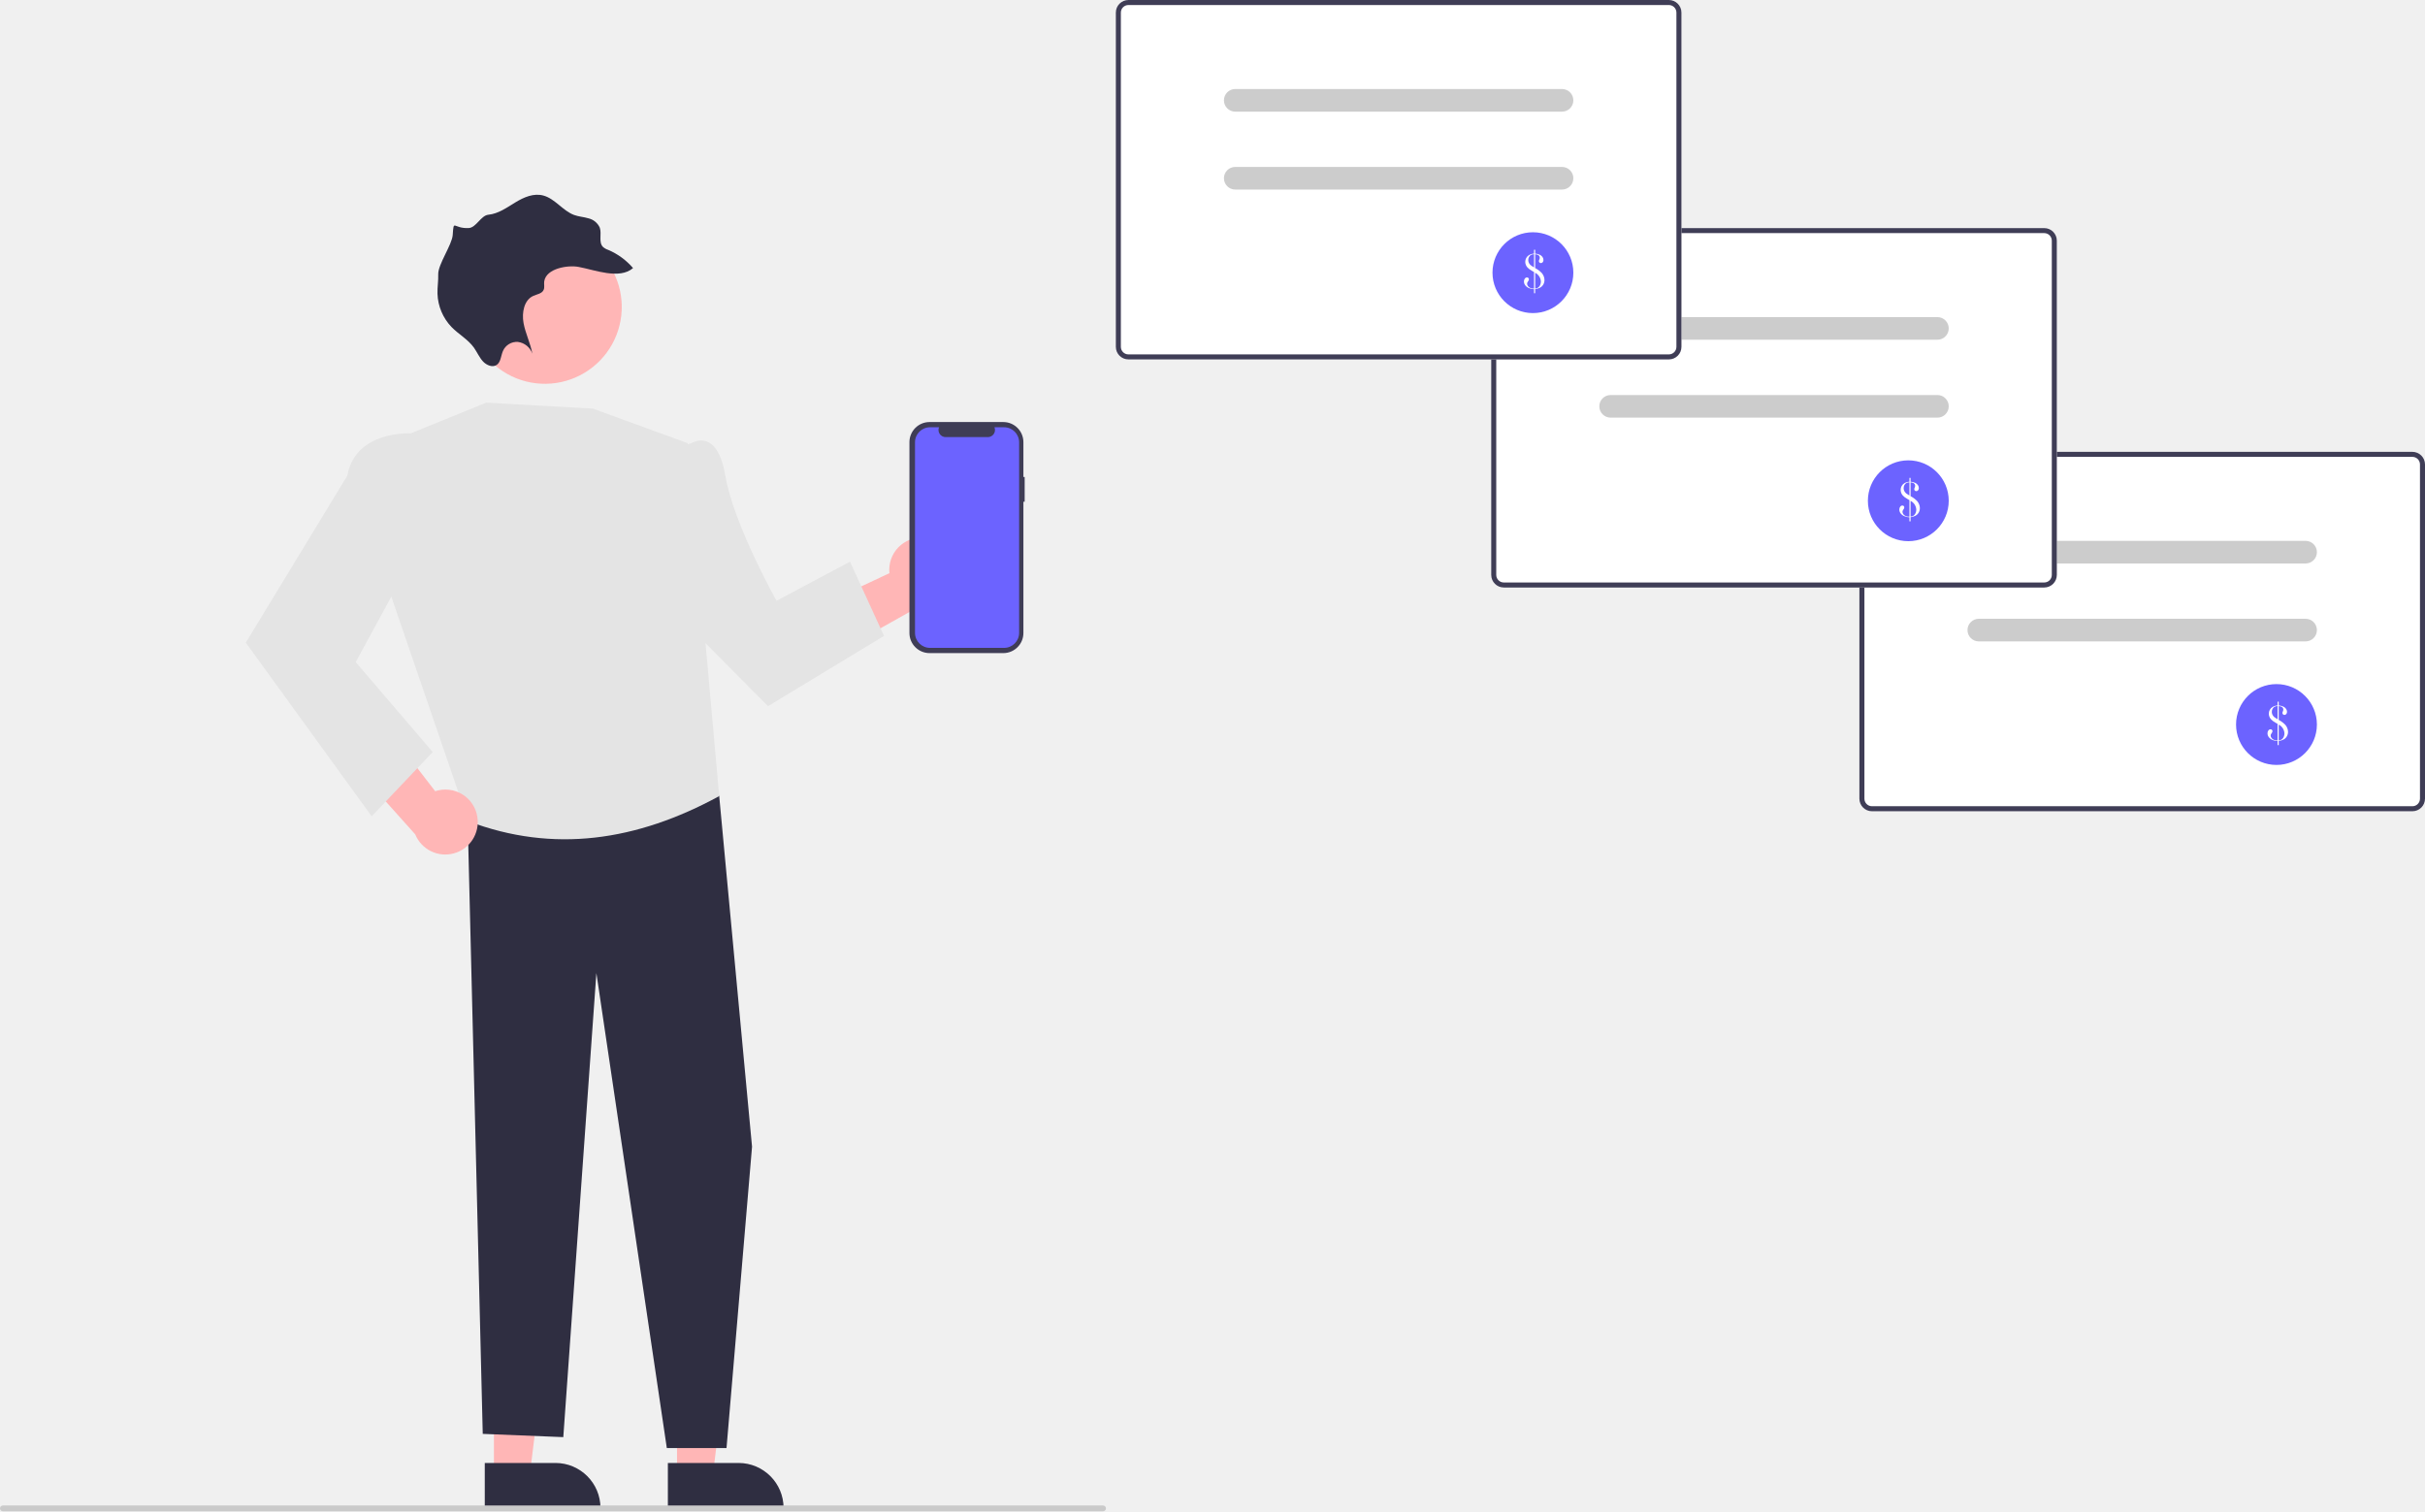
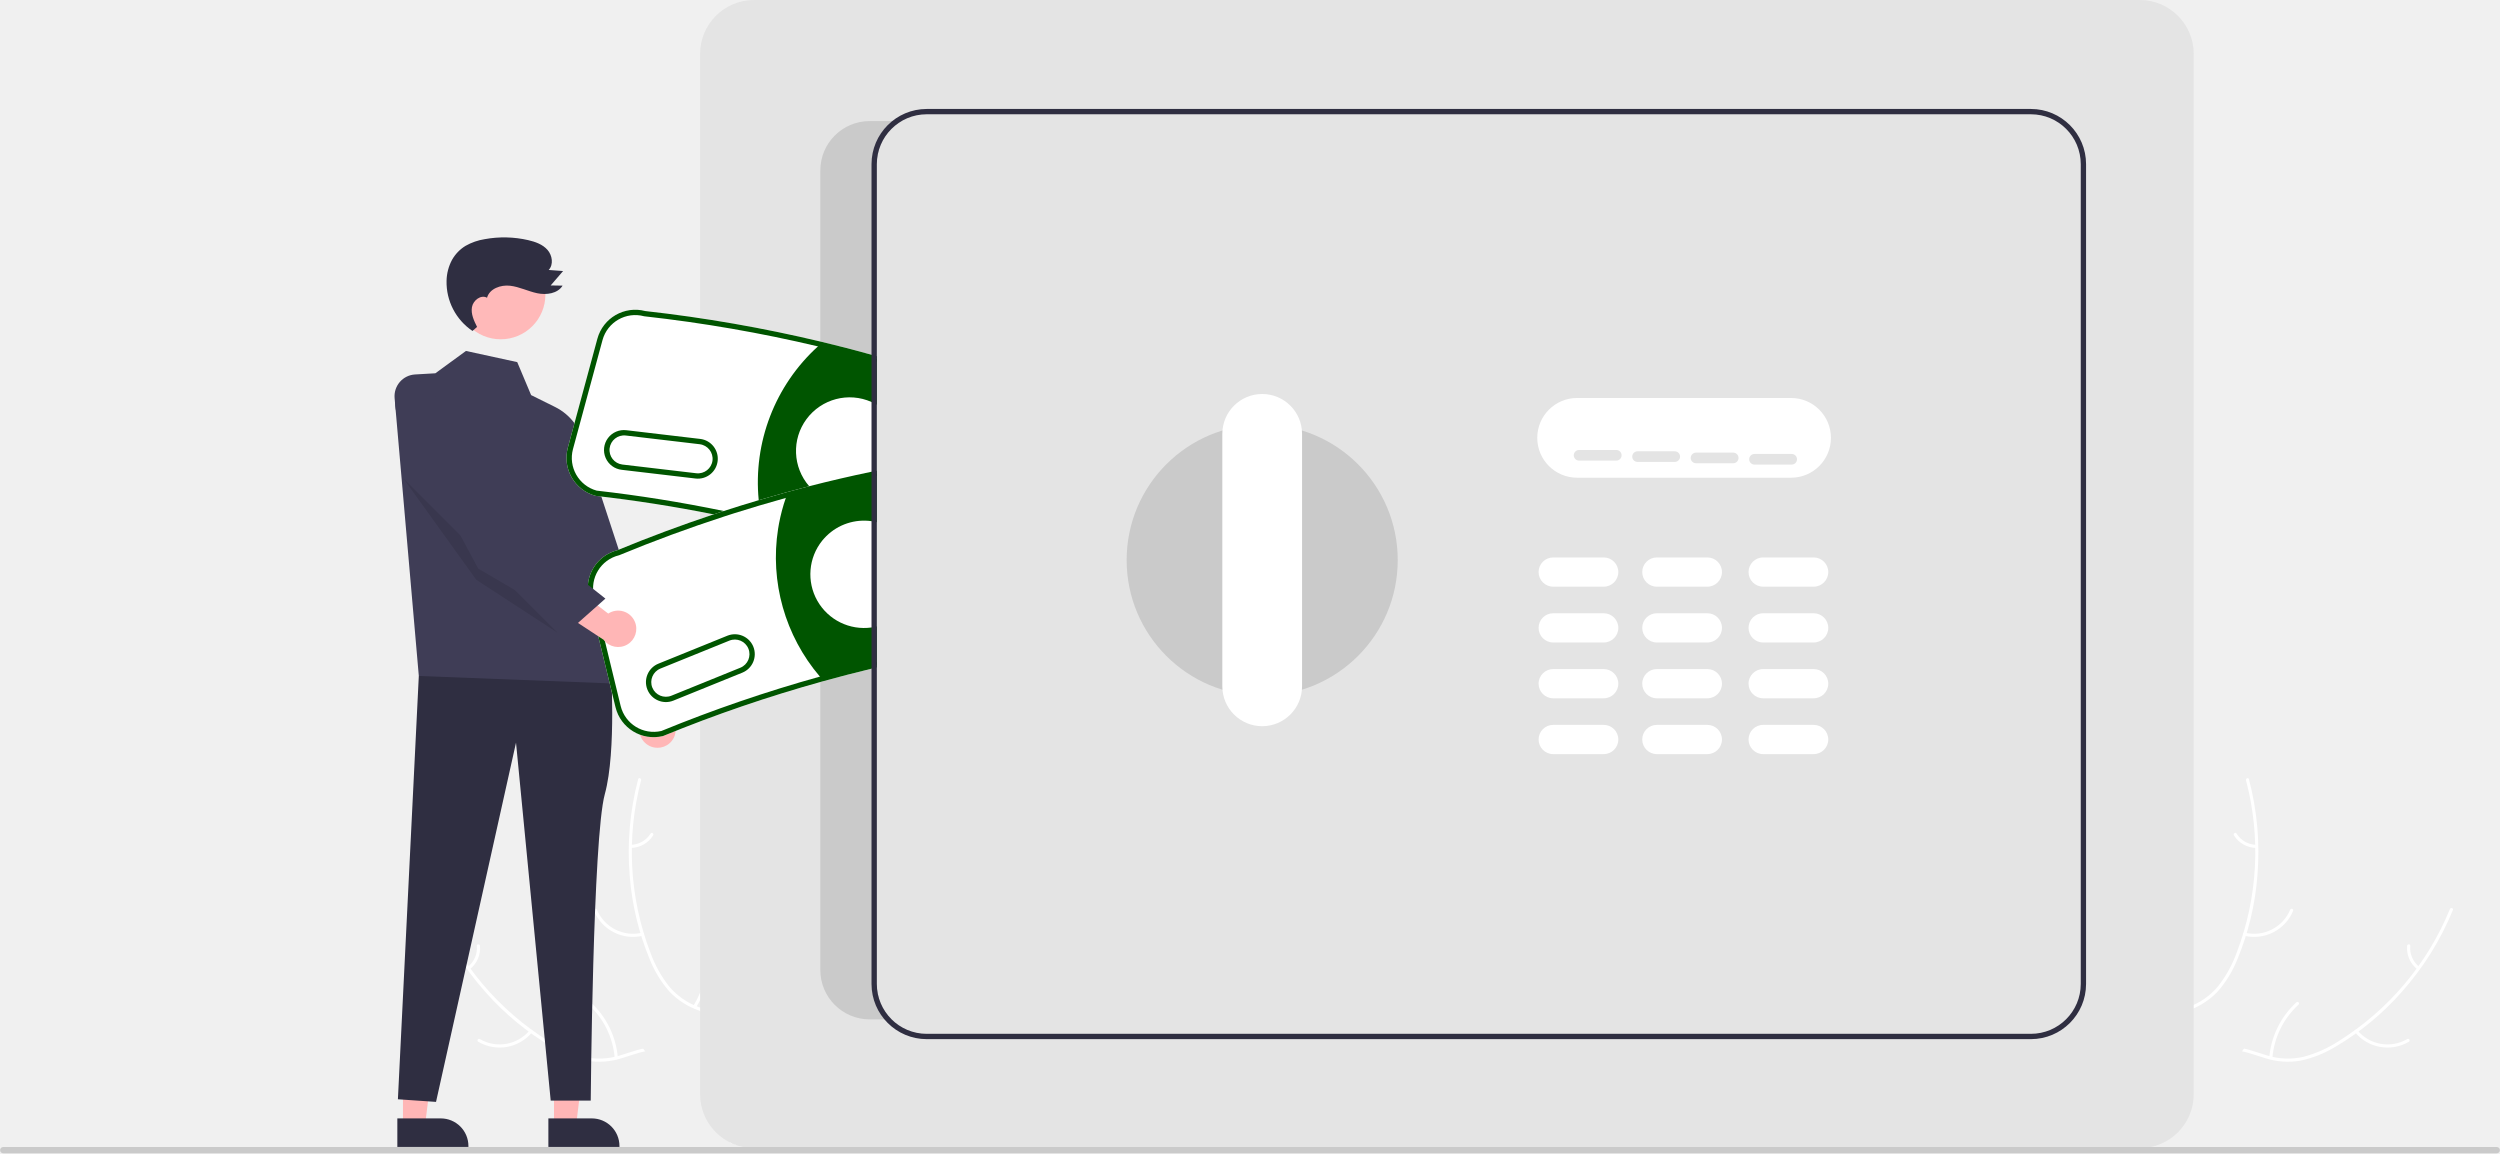
- <svg xmlns="http://www.w3.org/2000/svg" data-name="Layer 1" width="839.797" height="523.444" viewBox="0 0 839.797 523.444">
-   <path d="M259.302,695.092a50.794,50.794,0,0,0,13.59,12.63c1.12.71,2.27,1.38,3.44,2h27.53c-.33-.66-.65-1.33-.96-2a95.354,95.354,0,0,1,19.84-109.34c-16.64,5.14-32.02,15.16-42.08,29.37a64.47,64.47,0,0,0-10.23,23,96.276,96.276,0,0,1,7.67-48.41c-13.51,10.99-24.03,26.04-28.04,42.98C246.052,662.272,248.961,681.082,259.302,695.092Z" transform="translate(-180.1015 -188.278)" fill="#f0f0f0" />
-   <path d="M1015.546,469.267H828.377a4.358,4.358,0,0,1-4.353-4.353V349.131a4.358,4.358,0,0,1,4.353-4.353h187.169a4.358,4.358,0,0,1,4.353,4.353V464.914A4.358,4.358,0,0,1,1015.546,469.267Z" transform="translate(-180.1015 -188.278)" fill="#fff" />
-   <path d="M1015.546,469.267H828.377a4.358,4.358,0,0,1-4.353-4.353V349.131a4.358,4.358,0,0,1,4.353-4.353h187.169a4.358,4.358,0,0,1,4.353,4.353V464.914A4.358,4.358,0,0,1,1015.546,469.267ZM828.377,346.519a2.615,2.615,0,0,0-2.612,2.612V464.914a2.615,2.615,0,0,0,2.612,2.612h187.169a2.615,2.615,0,0,0,2.612-2.612V349.131a2.615,2.615,0,0,0-2.612-2.612Z" transform="translate(-180.1015 -188.278)" fill="#3f3d56" />
-   <path d="M978.547,383.446H865.376a3.917,3.917,0,1,1,0-7.835H978.547a3.917,3.917,0,0,1,0,7.835Z" transform="translate(-180.1015 -188.278)" fill="#ccc" />
-   <path d="M978.547,410.433H865.376a3.917,3.917,0,1,1,0-7.835H978.547a3.917,3.917,0,0,1,0,7.835Z" transform="translate(-180.1015 -188.278)" fill="#ccc" />
-   <circle cx="788.363" cy="250.944" r="14" fill="#6c63ff" />
-   <path d="M968.849,432.627V431.293h.395v1.334a4.258,4.258,0,0,1,1.615.395,2.372,2.372,0,0,1,.921.768,1.795,1.795,0,0,1,.333,1.048,1.131,1.131,0,0,1-.259.755.801.801,0,0,1-.636.307.668.668,0,0,1-.491-.202.679.679,0,0,1-.202-.5.95.95,0,0,1,.079-.377l.158-.333a1.109,1.109,0,0,0,.079-.439,1.033,1.033,0,0,0-.211-.645,1.273,1.273,0,0,0-.597-.417,3.379,3.379,0,0,0-.79-.158v4.8l.088.053a8.741,8.741,0,0,1,2.22,1.676,3.942,3.942,0,0,1,.671,1.137,3.485,3.485,0,0,1,.241,1.259,3.056,3.056,0,0,1-.421,1.588,2.852,2.852,0,0,1-1.167,1.097,4.928,4.928,0,0,1-1.632.474v1.43h-.395v-1.404a4.405,4.405,0,0,1-1.667-.342,3.155,3.155,0,0,1-1.347-.965,2.186,2.186,0,0,1-.478-1.378,1.557,1.557,0,0,1,.307-.979.914.914,0,0,1,.746-.399.645.645,0,0,1,.667.665,1.304,1.304,0,0,1-.325.727,2.203,2.203,0,0,0-.241.403.9.9,0,0,0-.066.35,1.418,1.418,0,0,0,.312.88,1.989,1.989,0,0,0,.838.626,3.087,3.087,0,0,0,1.185.21h.07v-5.73l-.5-.29q-.711-.412-1.084-.684a4.526,4.526,0,0,1-.671-.597,2.883,2.883,0,0,1-.781-1.983,2.691,2.691,0,0,1,.333-1.312,2.617,2.617,0,0,1,.921-.979A3.75,3.75,0,0,1,968.849,432.627Zm0,.193a2.716,2.716,0,0,0-.987.219,1.682,1.682,0,0,0-.734.709,2.171,2.171,0,0,0-.28,1.095,2.224,2.224,0,0,0,.411,1.305,2.648,2.648,0,0,0,.511.552,9.521,9.521,0,0,0,.992.648l.087.053Zm.395,11.899a2.721,2.721,0,0,0,.664-.14,1.75,1.75,0,0,0,.481-.281,2.173,2.173,0,0,0,.612-.855,2.948,2.948,0,0,0,.227-1.154,3.625,3.625,0,0,0-1.983-3.036Z" transform="translate(-180.1015 -188.278)" fill="#fff" />
-   <path d="M888.046,391.767H700.877a4.358,4.358,0,0,1-4.353-4.353V271.631a4.358,4.358,0,0,1,4.353-4.353H888.046a4.358,4.358,0,0,1,4.353,4.353V387.414A4.358,4.358,0,0,1,888.046,391.767Z" transform="translate(-180.1015 -188.278)" fill="#fff" />
-   <path d="M888.046,391.767H700.877a4.358,4.358,0,0,1-4.353-4.353V271.631a4.358,4.358,0,0,1,4.353-4.353H888.046a4.358,4.358,0,0,1,4.353,4.353V387.414A4.358,4.358,0,0,1,888.046,391.767ZM700.877,269.019a2.615,2.615,0,0,0-2.612,2.612V387.414a2.615,2.615,0,0,0,2.612,2.612H888.046a2.615,2.615,0,0,0,2.612-2.612V271.631a2.615,2.615,0,0,0-2.612-2.612Z" transform="translate(-180.1015 -188.278)" fill="#3f3d56" />
-   <path d="M851.047,305.946H737.876a3.917,3.917,0,1,1,0-7.835H851.047a3.917,3.917,0,0,1,0,7.835Z" transform="translate(-180.1015 -188.278)" fill="#ccc" />
-   <path d="M851.047,332.933H737.876a3.917,3.917,0,1,1,0-7.835H851.047a3.917,3.917,0,0,1,0,7.835Z" transform="translate(-180.1015 -188.278)" fill="#ccc" />
-   <circle cx="660.863" cy="173.444" r="14" fill="#6c63ff" />
-   <path d="M841.349,355.127V353.793h.395v1.334a4.258,4.258,0,0,1,1.615.395,2.372,2.372,0,0,1,.921.768,1.795,1.795,0,0,1,.333,1.048,1.131,1.131,0,0,1-.259.755.801.801,0,0,1-.636.307.668.668,0,0,1-.491-.202.679.679,0,0,1-.202-.5.95.95,0,0,1,.079-.377l.158-.333a1.109,1.109,0,0,0,.079-.439,1.033,1.033,0,0,0-.211-.645,1.273,1.273,0,0,0-.597-.417,3.379,3.379,0,0,0-.79-.158v4.8l.088.053a8.741,8.741,0,0,1,2.22,1.676,3.942,3.942,0,0,1,.671,1.137,3.485,3.485,0,0,1,.241,1.259,3.056,3.056,0,0,1-.421,1.588,2.852,2.852,0,0,1-1.167,1.097,4.928,4.928,0,0,1-1.632.474v1.43h-.395v-1.404a4.405,4.405,0,0,1-1.667-.342,3.155,3.155,0,0,1-1.347-.965,2.186,2.186,0,0,1-.478-1.378,1.557,1.557,0,0,1,.307-.979.914.914,0,0,1,.746-.399.645.645,0,0,1,.667.665,1.304,1.304,0,0,1-.325.727,2.203,2.203,0,0,0-.241.403.9.9,0,0,0-.066.35,1.418,1.418,0,0,0,.312.88,1.989,1.989,0,0,0,.838.626,3.087,3.087,0,0,0,1.185.21h.07v-5.73l-.5-.29q-.711-.412-1.084-.684a4.526,4.526,0,0,1-.671-.597,2.883,2.883,0,0,1-.781-1.983,2.691,2.691,0,0,1,.333-1.312,2.617,2.617,0,0,1,.921-.979A3.75,3.75,0,0,1,841.349,355.127Zm0,.193a2.716,2.716,0,0,0-.987.219,1.682,1.682,0,0,0-.734.709,2.171,2.171,0,0,0-.28,1.095,2.224,2.224,0,0,0,.411,1.305,2.648,2.648,0,0,0,.511.552,9.521,9.521,0,0,0,.992.648l.087.053Zm.395,11.899a2.721,2.721,0,0,0,.664-.14,1.75,1.75,0,0,0,.481-.281,2.173,2.173,0,0,0,.612-.855,2.948,2.948,0,0,0,.227-1.154,3.625,3.625,0,0,0-1.983-3.036Z" transform="translate(-180.1015 -188.278)" fill="#fff" />
-   <path d="M500.047,374.49a11.183,11.183,0,0,0-11.928,12.319l-35.982,16.869,17.612,10.784L501.218,396.79a11.244,11.244,0,0,0-1.171-22.3Z" transform="translate(-180.1015 -188.278)" fill="#ffb6b6" />
-   <polygon points="171.049 510.77 183.476 510.769 189.388 462.837 171.047 462.838 171.049 510.77" fill="#ffb6b6" />
-   <path d="M347.981,694.991l24.473-.001h.001a15.597,15.597,0,0,1,15.596,15.596v.507l-40.069.001Z" transform="translate(-180.1015 -188.278)" fill="#2f2e41" />
-   <polygon points="234.459 510.77 246.886 510.769 252.798 462.837 234.457 462.838 234.459 510.77" fill="#ffb6b6" />
-   <path d="M411.391,694.991l24.473-.001h.001a15.597,15.597,0,0,1,15.596,15.596v.507l-40.069.001Z" transform="translate(-180.1015 -188.278)" fill="#2f2e41" />
-   <polygon points="242.76 262.159 249.067 275.738 260.438 397.176 251.599 501.554 230.926 501.554 206.532 337.03 195.074 497.764 167.18 496.638 161.825 278.718 242.76 262.159" fill="#2f2e41" />
-   <path d="M322.35,338.372l26.149-10.639,36.909,2.07,32.813,11.958L429.169,464.016c-28.546,15.588-57.463,19.843-86.882,8.697l-27.304-79.628Z" transform="translate(-180.1015 -188.278)" fill="#e4e4e4" />
-   <path d="M408.013,344.993l11.604-3.232s8.777-5.707,11.665,11.258,17.747,43.352,17.747,43.352l25.437-13.556,11.777,25.719-40.171,24.334-42.303-42.624Z" transform="translate(-180.1015 -188.278)" fill="#e4e4e4" />
-   <path id="a80a6b0c-a21b-4eb6-b764-70793a425e46-232" data-name="Path 40" d="M344.361,305.083h0a26.609,26.609,0,1,1,48.699-21.462l.152.352a26.614,26.614,0,1,1-48.861,21.114Z" transform="translate(-180.1015 -188.278)" fill="#ffb6b6" />
-   <path id="b51b91e7-03ed-46d5-9b2a-c48431fd2f0d-233" data-name="Path 72" d="M380.487,280.73c5.533,1.004,14.095,4.487,18.847.401a23.291,23.291,0,0,0-8.623-6.307,5.314,5.314,0,0,1-1.785-1.009c-1.62-1.637-.368-4.458-1.11-6.672a5.717,5.717,0,0,0-3.937-3.246c-1.649-.493-3.378-.574-4.998-1.172-3.834-1.441-6.56-5.565-10.49-6.685-3.424-.99-6.87.549-9.825,2.345s-5.879,3.928-9.336,4.269c-2.584.236-4.219,4.485-6.813,4.61-5.435.264-5.133-3.318-5.535,2.392-.232,3.407-5.101,10.186-5.021,13.623.08,2.252-.318,4.483-.254,6.742a17.515,17.515,0,0,0,4.848,11.511c2.474,2.545,5.693,4.261,7.776,7.161,1.083,1.54,1.835,3.337,3.096,4.73s3.397,2.232,4.804,1.237,1.434-3.147,2.132-4.786a5.233,5.233,0,0,1,5.201-3.166,6.129,6.129,0,0,1,5.001,4.083c-.659-3.62-2.396-7.012-3.057-10.635s.2-7.951,3.32-9.365c1.339-.623,3.149-.791,3.687-2.227.33-.865.028-1.887.155-2.823C369.255,281.156,376.879,280.022,380.487,280.73Z" transform="translate(-180.1015 -188.278)" fill="#2f2e41" />
-   <path d="M345.422,471.299a11.183,11.183,0,0,0-14.612-8.974l-24.269-31.47-6.709,19.531,24.074,26.89a11.244,11.244,0,0,0,21.516-5.977Z" transform="translate(-180.1015 -188.278)" fill="#ffb6b6" />
-   <path d="M330.733,344.308l-8.382-5.936s-19.177-1.099-21.967,14.646l-35.163,57.845,43.598,60.148,21.137-22.251-26.671-31.168L325.678,376.477Z" transform="translate(-180.1015 -188.278)" fill="#e4e4e4" />
-   <path d="M534.956,353.474h-.44V341.427a6.973,6.973,0,0,0-6.973-6.973H502.02a6.973,6.973,0,0,0-6.973,6.972v66.091a6.973,6.973,0,0,0,6.973,6.973h25.523a6.973,6.973,0,0,0,6.973-6.972V362.049h.44Z" transform="translate(-180.1015 -188.278)" fill="#3f3d56" />
-   <path d="M527.825,336.268h-3.332a2.474,2.474,0,0,1-2.29,3.408h-14.622a2.474,2.474,0,0,1-2.29-3.408h-3.112a5.207,5.207,0,0,0-5.207,5.207v65.994a5.207,5.207,0,0,0,5.207,5.207H527.825a5.207,5.207,0,0,0,5.207-5.207h0V341.475A5.207,5.207,0,0,0,527.825,336.268Z" transform="translate(-180.1015 -188.278)" fill="#6c63ff" />
-   <path d="M758.046,312.767H570.877a4.358,4.358,0,0,1-4.353-4.353V192.631a4.358,4.358,0,0,1,4.353-4.353H758.046a4.358,4.358,0,0,1,4.353,4.353V308.414A4.358,4.358,0,0,1,758.046,312.767Z" transform="translate(-180.1015 -188.278)" fill="#fff" />
-   <path d="M758.046,312.767H570.877a4.358,4.358,0,0,1-4.353-4.353V192.631a4.358,4.358,0,0,1,4.353-4.353H758.046a4.358,4.358,0,0,1,4.353,4.353V308.414A4.358,4.358,0,0,1,758.046,312.767ZM570.877,190.019a2.615,2.615,0,0,0-2.612,2.612V308.414a2.615,2.615,0,0,0,2.612,2.612H758.046a2.615,2.615,0,0,0,2.612-2.612V192.631a2.615,2.615,0,0,0-2.612-2.612Z" transform="translate(-180.1015 -188.278)" fill="#3f3d56" />
-   <path d="M721.047,226.946H607.876a3.917,3.917,0,1,1,0-7.835H721.047a3.917,3.917,0,0,1,0,7.835Z" transform="translate(-180.1015 -188.278)" fill="#ccc" />
-   <path d="M721.047,253.933H607.876a3.917,3.917,0,1,1,0-7.835H721.047a3.917,3.917,0,0,1,0,7.835Z" transform="translate(-180.1015 -188.278)" fill="#ccc" />
-   <circle cx="530.863" cy="94.444" r="14" fill="#6c63ff" />
-   <path d="M711.349,276.127V274.793h.395v1.334a4.258,4.258,0,0,1,1.615.395,2.372,2.372,0,0,1,.921.768,1.795,1.795,0,0,1,.333,1.048,1.131,1.131,0,0,1-.259.755.801.801,0,0,1-.636.307.668.668,0,0,1-.491-.202.679.679,0,0,1-.202-.5.95.95,0,0,1,.079-.377l.158-.333a1.109,1.109,0,0,0,.079-.439,1.033,1.033,0,0,0-.211-.645,1.273,1.273,0,0,0-.597-.417,3.379,3.379,0,0,0-.79-.158v4.8l.088.053a8.741,8.741,0,0,1,2.22,1.676,3.942,3.942,0,0,1,.671,1.137,3.485,3.485,0,0,1,.241,1.259,3.056,3.056,0,0,1-.421,1.588,2.852,2.852,0,0,1-1.167,1.097,4.928,4.928,0,0,1-1.632.474v1.43h-.395v-1.404a4.405,4.405,0,0,1-1.667-.342,3.155,3.155,0,0,1-1.347-.965,2.186,2.186,0,0,1-.478-1.378,1.557,1.557,0,0,1,.307-.979.914.914,0,0,1,.746-.399.645.645,0,0,1,.667.665,1.304,1.304,0,0,1-.325.727,2.203,2.203,0,0,0-.241.403.9.9,0,0,0-.066.35,1.418,1.418,0,0,0,.312.88,1.989,1.989,0,0,0,.838.626,3.087,3.087,0,0,0,1.185.21h.07v-5.73l-.5-.29q-.711-.412-1.084-.684a4.526,4.526,0,0,1-.671-.597,2.883,2.883,0,0,1-.781-1.983,2.691,2.691,0,0,1,.333-1.312,2.617,2.617,0,0,1,.921-.979A3.75,3.75,0,0,1,711.349,276.127Zm0,.193a2.716,2.716,0,0,0-.987.219,1.682,1.682,0,0,0-.734.709,2.171,2.171,0,0,0-.28,1.095,2.224,2.224,0,0,0,.411,1.305,2.648,2.648,0,0,0,.511.552,9.521,9.521,0,0,0,.992.648l.087.053Zm.395,11.899a2.721,2.721,0,0,0,.664-.14,1.75,1.75,0,0,0,.481-.281,2.173,2.173,0,0,0,.612-.855,2.948,2.948,0,0,0,.227-1.154,3.625,3.625,0,0,0-1.983-3.036Z" transform="translate(-180.1015 -188.278)" fill="#fff" />
-   <path d="M562.102,711.722h-381a1,1,0,0,1,0-2h381a1,1,0,0,1,0,2Z" transform="translate(-180.1015 -188.278)" fill="#cacaca" />
+ <svg xmlns="http://www.w3.org/2000/svg" data-name="Layer 1" width="940.675" height="433.962" viewBox="0 0 940.675 433.962">
+   <path d="M329.153,642.833c-22.523-14.678-38.899-41.062-35.548-67.736a123.863,123.863,0,0,0,76.435,37.278c11.219,1.123,23.814,1.203,31.781,9.181,4.957,4.964,7.064,12.219,7.172,19.234.108,7.015-1.577,13.919-3.252,20.732l.412,1.702C379.287,662.231,351.676,657.511,329.153,642.833Z" transform="translate(-129.6623 -233.0189)" fill="#f0f0f0" />
+   <path d="M294.169,575.092a105.87,105.87,0,0,0,42.013,49.777,45.591,45.591,0,0,0,13.057,5.792,26.149,26.149,0,0,0,13.752-.528c4.18-1.223,8.313-2.957,12.718-3.142a16.011,16.011,0,0,1,12.09,5.027c3.962,3.993,6.252,9.171,8.316,14.312,2.292,5.709,4.582,11.675,9.25,15.903.566.512-.262,1.36-.827.848-8.121-7.357-9.015-19.159-15.398-27.694-2.979-3.982-7.175-7.091-12.306-7.223-4.487-.115-8.751,1.67-12.972,2.945a27.903,27.903,0,0,1-13.427,1.017,42.148,42.148,0,0,1-13.232-5.269,102.713,102.713,0,0,1-24.765-20.427A107.747,107.747,0,0,1,293.027,575.407c-.288-.704.857-1.014,1.142-.315Z" transform="translate(-129.6623 -233.0189)" fill="#fff" />
+   <path d="M329.878,621.438a15.884,15.884,0,0,1-20.255,3.572c-.657-.387-.085-1.426.572-1.038a14.708,14.708,0,0,0,18.835-3.361c.484-.589,1.329.241.848.827Z" transform="translate(-129.6623 -233.0189)" fill="#fff" />
+   <path d="M360.954,631.032a30.615,30.615,0,0,0-9.853-20.018c-.564-.514.264-1.362.827-.848a31.844,31.844,0,0,1,10.211,20.851c.062.761-1.123.772-1.185.015Z" transform="translate(-129.6623 -233.0189)" fill="#fff" />
+   <path d="M305.737,596.777a8.991,8.991,0,0,0,3.347-7.848c-.072-.76,1.113-.77,1.185-.015a10.075,10.075,0,0,1-3.683,8.69.612.612,0,0,1-.838.011.595.595,0,0,1-.011-.838Z" transform="translate(-129.6623 -233.0189)" fill="#fff" />
+   <path d="M370.433,526.285c.058.473.117.947.184,1.425a118.406,118.406,0,0,0,3.986,18.789c.134.477.278.959.425,1.432a124.827,124.827,0,0,0,21.468,40.635,121.223,121.223,0,0,0,12.53,13.5c6.233,5.766,13.45,11.523,17.3,18.798a20.798,20.798,0,0,1,1.087,2.333l-19.216,39.393c-.089.068-.168.14-.257.208l-.695,1.608c-.248-.199-.501-.411-.748-.61-.144-.115-.284-.239-.428-.353-.095-.079-.189-.159-.279-.225-.032-.026-.063-.053-.086-.075-.09-.066-.167-.137-.248-.199q-2.124-1.77-4.23-3.576c-.009-.004-.009-.004-.014-.018-10.676-9.203-20.678-19.377-28.817-30.746-.245-.342-.499-.688-.735-1.048a115.673,115.673,0,0,1-9.609-16.248,102.262,102.262,0,0,1-4.016-9.536,85.037,85.037,0,0,1-4.997-26.114c-.568-17.768,4.553-35.519,16.475-48.396C369.818,526.931,370.119,526.61,370.433,526.285Z" transform="translate(-129.6623 -233.0189)" fill="#f0f0f0" />
+   <path d="M370.89,526.618a105.87,105.87,0,0,0,3.576,65.039,45.591,45.591,0,0,0,6.938,12.486,26.149,26.149,0,0,0,11.298,7.858c4.073,1.54,8.418,2.644,12.046,5.148a16.011,16.011,0,0,1,6.627,11.293c.759,5.573-.529,11.087-1.977,16.435-1.607,5.938-3.371,12.08-2.189,18.267.143.75-1.028.928-1.171.179-2.055-10.763,4.337-20.725,4.379-31.383.019-4.973-1.46-9.982-5.477-13.176-3.513-2.793-7.993-3.935-12.13-5.459a27.903,27.903,0,0,1-11.333-7.272A42.148,42.148,0,0,1,374.083,593.86a102.712,102.712,0,0,1-7.475-31.22,107.747,107.747,0,0,1,3.18-36.459c.194-.735,1.295-.294,1.102.436Z" transform="translate(-129.6623 -233.0189)" fill="#fff" />
+   <path d="M371.497,585.122a15.884,15.884,0,0,1-18.323-9.343c-.291-.705.79-1.19,1.082-.484a14.708,14.708,0,0,0,17.062,8.656c.741-.179.916.993.179,1.171Z" transform="translate(-129.6623 -233.0189)" fill="#fff" />
+   <path d="M390.534,611.492a30.615,30.615,0,0,0,4.185-21.915c-.14-.75,1.031-.928,1.171-.179a31.844,31.844,0,0,1-4.401,22.796c-.409.645-1.361-.059-.955-.701Z" transform="translate(-129.6623 -233.0189)" fill="#fff" />
+   <path d="M367.07,550.896a8.991,8.991,0,0,0,7.397-4.251c.4-.65,1.353.055.955.701a10.075,10.075,0,0,1-8.173,4.721.612.612,0,0,1-.675-.496.595.595,0,0,1,.496-.675Z" transform="translate(-129.6623 -233.0189)" fill="#fff" />
+   <path d="M1016.501,642.833c22.523-14.678,38.899-41.062,35.548-67.736a123.863,123.863,0,0,1-76.435,37.278c-11.219,1.123-23.814,1.203-31.781,9.181-4.957,4.964-7.064,12.219-7.172,19.234-.108,7.015,1.577,13.919,3.252,20.732l-.412,1.702C966.366,662.231,993.978,657.511,1016.501,642.833Z" transform="translate(-129.6623 -233.0189)" fill="#f0f0f0" />
+   <path d="M1051.484,575.092a105.87,105.87,0,0,1-42.013,49.777,45.591,45.591,0,0,1-13.057,5.792,26.149,26.149,0,0,1-13.752-.528c-4.18-1.223-8.313-2.957-12.718-3.142a16.011,16.011,0,0,0-12.09,5.027c-3.962,3.993-6.252,9.171-8.316,14.312-2.292,5.709-4.582,11.675-9.25,15.903-.566.512.262,1.36.827.848,8.121-7.357,9.015-19.159,15.398-27.694,2.979-3.982,7.175-7.091,12.306-7.223,4.487-.115,8.751,1.67,12.972,2.945a27.902,27.902,0,0,0,13.427,1.017,42.148,42.148,0,0,0,13.232-5.269,102.713,102.713,0,0,0,24.765-20.427,107.747,107.747,0,0,0,19.411-31.025c.288-.704-.857-1.014-1.142-.315Z" transform="translate(-129.6623 -233.0189)" fill="#fff" />
+   <path d="M1015.776,621.438a15.884,15.884,0,0,0,20.255,3.572c.657-.387.085-1.426-.572-1.038a14.708,14.708,0,0,1-18.835-3.361c-.484-.589-1.329.241-.848.827Z" transform="translate(-129.6623 -233.0189)" fill="#fff" />
+   <path d="M984.699,631.032a30.615,30.615,0,0,1,9.853-20.018c.564-.514-.264-1.362-.827-.848a31.844,31.844,0,0,0-10.211,20.851c-.062.761,1.123.772,1.185.015Z" transform="translate(-129.6623 -233.0189)" fill="#fff" />
+   <path d="M1039.917,596.777a8.991,8.991,0,0,1-3.347-7.848c.072-.76-1.113-.77-1.185-.015a10.075,10.075,0,0,0,3.683,8.69.612.612,0,0,0,.838.011.595.595,0,0,0,.011-.838Z" transform="translate(-129.6623 -233.0189)" fill="#fff" />
+   <path d="M975.221,526.285c-.058.473-.117.947-.184,1.425a118.407,118.407,0,0,1-3.986,18.789c-.134.477-.278.959-.425,1.432a124.827,124.827,0,0,1-21.468,40.635,121.225,121.225,0,0,1-12.53,13.5c-6.233,5.766-13.45,11.523-17.3,18.798a20.796,20.796,0,0,0-1.087,2.333L937.456,662.59c.089.068.168.14.257.208l.695,1.608c.248-.199.501-.411.748-.61.144-.115.284-.239.428-.353.095-.079.189-.159.28-.225.032-.026.063-.053.086-.075.09-.066.167-.137.248-.199q2.124-1.77,4.23-3.576c.009-.004.009-.004.014-.018,10.676-9.203,20.678-19.377,28.817-30.746.245-.342.499-.688.735-1.048a115.673,115.673,0,0,0,9.609-16.248,102.26,102.26,0,0,0,4.016-9.536,85.036,85.036,0,0,0,4.997-26.114c.568-17.768-4.553-35.519-16.475-48.396C975.836,526.931,975.535,526.61,975.221,526.285Z" transform="translate(-129.6623 -233.0189)" fill="#f0f0f0" />
+   <path d="M974.764,526.618a105.87,105.87,0,0,1-3.576,65.039,45.591,45.591,0,0,1-6.938,12.486,26.149,26.149,0,0,1-11.298,7.858c-4.073,1.54-8.418,2.644-12.046,5.148a16.011,16.011,0,0,0-6.627,11.293c-.759,5.573.529,11.087,1.977,16.435,1.607,5.938,3.371,12.08,2.189,18.267-.143.75,1.028.928,1.171.179,2.055-10.763-4.337-20.725-4.379-31.383-.019-4.973,1.46-9.982,5.477-13.176,3.513-2.793,7.993-3.935,12.13-5.459a27.902,27.902,0,0,0,11.333-7.272A42.148,42.148,0,0,0,971.571,593.86a102.712,102.712,0,0,0,7.475-31.22,107.747,107.747,0,0,0-3.18-36.459c-.194-.735-1.295-.294-1.102.436Z" transform="translate(-129.6623 -233.0189)" fill="#fff" />
+   <path d="M974.157,585.122A15.884,15.884,0,0,0,992.48,575.779c.291-.705-.79-1.19-1.082-.484a14.708,14.708,0,0,1-17.062,8.656c-.741-.179-.916.993-.179,1.171Z" transform="translate(-129.6623 -233.0189)" fill="#fff" />
+   <path d="M955.12,611.492a30.615,30.615,0,0,1-4.185-21.915c.14-.75-1.031-.928-1.171-.179a31.844,31.844,0,0,0,4.401,22.796c.409.645,1.361-.059.955-.701Z" transform="translate(-129.6623 -233.0189)" fill="#fff" />
+   <path d="M978.584,550.896a8.991,8.991,0,0,1-7.397-4.251c-.4-.65-1.353.055-.955.701a10.075,10.075,0,0,0,8.173,4.721.612.612,0,0,0,.675-.496.595.595,0,0,0-.496-.675Z" transform="translate(-129.6623 -233.0189)" fill="#fff" />
+   <path d="M373.514,513.394a6.803,6.803,0,0,1-1.614-10.306l-11.981-20.999,12.537.81,9.455,19.817A6.84,6.84,0,0,1,373.514,513.394Z" transform="translate(-129.6623 -233.0189)" fill="#ffb6b6" />
+   <polygon points="151.623 423.528 159.918 423.528 163.864 391.535 151.622 391.536 151.623 423.528" fill="#ffb6b6" />
+   <path d="M279.17,653.839l16.335-.001h.001A10.41,10.41,0,0,1,305.915,664.248v.338l-26.745.001Z" transform="translate(-129.6623 -233.0189)" fill="#2f2e41" />
+   <polygon points="208.454 423.528 216.748 423.528 220.694 391.535 208.452 391.536 208.454 423.528" fill="#ffb6b6" />
+   <path d="M336,653.839l16.335-.001h.001a10.41,10.41,0,0,1,10.41,10.41v.338l-26.745.001Z" transform="translate(-129.6623 -233.0189)" fill="#2f2e41" />
+   <path d="M359.444,482.991s2.281,32.489-2.212,48.851-5.296,115.312-5.296,115.312H336.876l-13.054-134.691L293.727,647.629l-14.346-.986,7.867-159.275Z" transform="translate(-129.6623 -233.0189)" fill="#2f2e41" />
+   <path d="M293.473,373.473l11.514-8.402,19.293,4.201,5.223,12.409,8.999,4.462a20.399,20.399,0,0,1,11.127,15.352l12.856,88.78-75.236-2.908-9.108-104.556a8.197,8.197,0,0,1,7.69-8.894Z" transform="translate(-129.6623 -233.0189)" fill="#3f3d56" />
+   <polygon points="213.6 160.059 220.549 169.426 250.815 261.738 236.628 267.418 213.911 224.403 213.6 160.059" fill="#3f3d56" />
+   <circle cx="188.411" cy="110.861" r="16.804" fill="#ffb9b9" />
+   <polygon points="151.778 179.997 179.2 218.137 209.852 238.125 151.778 179.997" opacity="0.1" />
+   <path d="M309.168,356.028c-1.169-2.334-2.371-4.874-1.925-7.445s3.398-4.812,5.675-3.537c.945-3.415,5.128-4.91,8.649-4.515s6.764,2.093,10.231,2.822,7.678.151,9.553-2.856l-4.484-.078,4.669-5.416-5.413-.405c1.875-2.023,1.377-5.461-.438-7.538s-4.569-3.06-7.257-3.682a40.428,40.428,0,0,0-16.342-.376A21.245,21.245,0,0,0,304.826,325.528a14.445,14.445,0,0,0-5.076,5.264,17.377,17.377,0,0,0-2.062,7.919,22.145,22.145,0,0,0,9.757,18.837" transform="translate(-129.6623 -233.0189)" fill="#2f2e41" />
+   <path d="M934.835,665.019H413.347a20.279,20.279,0,0,1-20.256-20.256V253.275a20.279,20.279,0,0,1,20.256-20.256H934.835a20.279,20.279,0,0,1,20.256,20.256V644.763A20.279,20.279,0,0,1,934.835,665.019Z" transform="translate(-129.6623 -233.0189)" fill="#e4e4e4" />
+   <path d="M803.587,412.769H723.086a15,15,0,0,1,0-30h80.5a15,15,0,0,1,0,30Z" transform="translate(-129.6623 -233.0189)" fill="#fff" />
+   <path d="M733.087,453.769h-19a5.5,5.5,0,0,1,0-11h19a5.5,5.5,0,0,1,0,11Z" transform="translate(-129.6623 -233.0189)" fill="#fff" />
+   <path d="M812.087,453.769h-19a5.5,5.5,0,0,1,0-11h19a5.5,5.5,0,0,1,0,11Z" transform="translate(-129.6623 -233.0189)" fill="#fff" />
+   <path d="M772.087,453.769h-19a5.5,5.5,0,0,1,0-11h19a5.5,5.5,0,0,1,0,11Z" transform="translate(-129.6623 -233.0189)" fill="#fff" />
+   <path d="M733.087,474.769h-19a5.5,5.5,0,0,1,0-11h19a5.5,5.5,0,0,1,0,11Z" transform="translate(-129.6623 -233.0189)" fill="#fff" />
+   <path d="M812.087,474.769h-19a5.5,5.5,0,0,1,0-11h19a5.5,5.5,0,0,1,0,11Z" transform="translate(-129.6623 -233.0189)" fill="#fff" />
+   <path d="M772.087,474.769h-19a5.5,5.5,0,0,1,0-11h19a5.5,5.5,0,0,1,0,11Z" transform="translate(-129.6623 -233.0189)" fill="#fff" />
+   <path d="M733.087,495.769h-19a5.5,5.5,0,0,1,0-11h19a5.5,5.5,0,0,1,0,11Z" transform="translate(-129.6623 -233.0189)" fill="#fff" />
+   <path d="M812.087,495.769h-19a5.5,5.5,0,0,1,0-11h19a5.5,5.5,0,0,1,0,11Z" transform="translate(-129.6623 -233.0189)" fill="#fff" />
+   <path d="M772.087,495.769h-19a5.5,5.5,0,0,1,0-11h19a5.5,5.5,0,0,1,0,11Z" transform="translate(-129.6623 -233.0189)" fill="#fff" />
+   <path d="M733.087,516.769h-19a5.5,5.5,0,0,1,0-11h19a5.5,5.5,0,1,1,0,11Z" transform="translate(-129.6623 -233.0189)" fill="#fff" />
+   <path d="M812.087,516.769h-19a5.5,5.5,0,0,1,0-11h19a5.5,5.5,0,1,1,0,11Z" transform="translate(-129.6623 -233.0189)" fill="#fff" />
+   <path d="M772.087,516.769h-19a5.5,5.5,0,0,1,0-11h19a5.5,5.5,0,1,1,0,11Z" transform="translate(-129.6623 -233.0189)" fill="#fff" />
+   <circle cx="474.924" cy="210.75" r="51" fill="#cacaca" />
+   <path d="M604.587,506.269a15.017,15.017,0,0,1-15-15v-95a15,15,0,1,1,30,0v95A15.017,15.017,0,0,1,604.587,506.269Z" transform="translate(-129.6623 -233.0189)" fill="#fff" />
+   <path d="M737.823,406.328h-14a2,2,0,0,1,0-4h14a2,2,0,1,1,0,4Z" transform="translate(-129.6623 -233.0189)" fill="#e4e4e4" />
+   <path d="M759.823,406.828h-14a2,2,0,0,1,0-4h14a2,2,0,1,1,0,4Z" transform="translate(-129.6623 -233.0189)" fill="#e4e4e4" />
+   <path d="M781.823,407.328h-14a2,2,0,0,1,0-4h14a2,2,0,1,1,0,4Z" transform="translate(-129.6623 -233.0189)" fill="#e4e4e4" />
+   <path d="M803.823,407.828h-14a2,2,0,0,1,0-4h14a2,2,0,1,1,0,4Z" transform="translate(-129.6623 -233.0189)" fill="#e4e4e4" />
+   <path d="M459.587,603.268a18.693,18.693,0,0,0,5.56,13.31h-8.261a18.559,18.559,0,0,1-18.559-18.559V297.137a18.559,18.559,0,0,1,18.559-18.559h12.021a18.744,18.744,0,0,0-9.32,16.2Z" transform="translate(-129.6623 -233.0189)" fill="#cacaca" />
+   <path d="M1069.147,666.981H130.853a1.191,1.191,0,0,1,0-2.381h938.294a1.191,1.191,0,0,1,0,2.381Z" transform="translate(-129.6623 -233.0189)" fill="#cacaca" />
+   <path d="M457.587,366.498q-9.48-2.655-19.03-4.92a543.559,543.559,0,0,0-66.09-11.52,14.785,14.785,0,0,0-18.03,10.41l-11.11,41a14.777,14.777,0,0,0,10.39,18.11l.15.03c14.7,1.67,29.54,3.99,44.3,6.95,1.32.26,2.63.53,3.95.81q7.095,1.47,14.15,3.14c2.06.48,4.11.98,6.17,1.49q8.31,2.07,16.63,4.41,9.255,2.61,18.52,5.57c.67.2,1.34.41,2,.63v-75.54C458.927,366.868,458.257,366.678,457.587,366.498Z" transform="translate(-129.6623 -233.0189)" fill="#fff" />
+   <path d="M457.587,366.498q-9.48-2.655-19.03-4.92a543.559,543.559,0,0,0-66.09-11.52,14.785,14.785,0,0,0-18.03,10.41l-11.11,41a14.777,14.777,0,0,0,10.39,18.11l.15.03c14.7,1.67,29.54,3.99,44.3,6.95,1.32.26,2.63.53,3.95.81q7.095,1.47,14.15,3.14c2.06.48,4.11.98,6.17,1.49q8.31,2.07,16.63,4.41,9.255,2.61,18.52,5.57c.67.2,1.34.41,2,.63v-2.11c-.67-.21-1.34-.42-2-.63q-8.52-2.715-17.02-5.11-3.18-.915-6.36-1.77-5.73-1.545-11.43-2.96-3.03-.765-6.05-1.47c-.15-.04-.31-.07-.46-.11q-5.145-1.215-10.31-2.32c-1.32-.28-2.64-.56-3.96-.83-15.92-3.3-31.96-5.87-47.83-7.67a12.777,12.777,0,0,1-8.91-15.63l11.11-41.01a12.767,12.767,0,0,1,15.65-8.97l.15.02a541.782,541.782,0,0,1,65.26,11.32c.22.06.44.11.66.16q9.781,2.34,19.5,5.06c.66.18,1.33.37,2,.57v-2.08C458.927,366.868,458.257,366.678,457.587,366.498Z" transform="translate(-129.6623 -233.0189)" fill="#005500" />
+   <path d="M459.587,368.108v73.44c-.67-.22-1.33-.43-2-.64q-8.865-2.835-17.79-5.34-8.566-2.43-17.19-4.57c-2.04-.5-4.07-.99-6.11-1.47-.08-.36-.16-.72-.23-1.08-.37-1.72-.66-3.46-.88-5.21-.1-.67-.17-1.34-.24-2.02a69.067,69.067,0,0,1,22.28-57.86c.29-.28.59-.55.89-.81q9.69,2.31,19.27,5C458.257,367.718,458.927,367.908,459.587,368.108Z" transform="translate(-129.6623 -233.0189)" fill="#005500" />
+   <path d="M393.177,398.178l-27.81-3.28a7.502,7.502,0,1,0-1.76,14.9l27.81,3.28a7.502,7.502,0,0,0,1.76-14.9Zm4.58,8.1a5.506,5.506,0,0,1-6.11,4.81l-27.81-3.28a5.498,5.498,0,0,1,1.29-10.92l27.81,3.28A5.52,5.52,0,0,1,397.757,406.278Z" transform="translate(-129.6623 -233.0189)" fill="#005500" />
+   <path d="M459.587,385.308v34.83a16.298,16.298,0,0,1-2,1.02,20.168,20.168,0,0,1-21.84-3.54c-.28-.25-.56-.52-.83-.8-.27-.27-.53-.56-.78-.85a20.186,20.186,0,0,1,23.45-31.69A20.895,20.895,0,0,1,459.587,385.308Z" transform="translate(-129.6623 -233.0189)" fill="#fff" />
+   <path d="M457.587,410.518q-11.804,2.46-23.45,5.45-4.35,1.11-8.67,2.3-5.16,1.425-10.32,2.95-6.584,1.95-13.15,4.08c-1.27.42-2.55.84-3.83,1.26-12.17,4.06-24.26,8.56-36.15,13.47a14.787,14.787,0,0,0-10.79,17.81l10.03,41.28a14.779,14.779,0,0,0,17.83,10.86l.14-.05a533.852,533.852,0,0,1,59.93-20.52q9.12-2.535,18.43-4.78c.67-.16,1.33-.32,2-.47v-74.05C458.917,410.228,458.257,410.368,457.587,410.518Z" transform="translate(-129.6623 -233.0189)" fill="#fff" />
+   <path d="M457.587,410.518q-11.804,2.46-23.45,5.45-4.35,1.11-8.67,2.3-5.16,1.425-10.32,2.95-6.584,1.95-13.15,4.08c-1.27.42-2.55.84-3.83,1.26-12.17,4.06-24.26,8.56-36.15,13.47a14.787,14.787,0,0,0-10.79,17.81l10.03,41.28a14.779,14.779,0,0,0,17.83,10.86l.14-.05a533.852,533.852,0,0,1,59.93-20.52q9.12-2.535,18.43-4.78c.67-.16,1.33-.32,2-.47v-2.06c-.67.16-1.33.32-2,.48-.5.12-1.01.24-1.51.36q-8.82,2.145-17.45,4.54c-.15.04-.31.09-.46.13a533.386,533.386,0,0,0-59.63,20.45,12.788,12.788,0,0,1-15.34-9.41l-10.02-41.28a12.772,12.772,0,0,1,9.38-15.41l.15-.05c12.95-5.36,26.13-10.22,39.41-14.54,1.28-.42,2.56-.83,3.84-1.24q4.71-1.485,9.43-2.89,4.98-1.485,9.95-2.86.33-.09.66-.18,4.86-1.335,9.75-2.58,10.845-2.76,21.84-5.07c.66-.14,1.33-.28,2-.41v-2.03C458.917,410.228,458.257,410.368,457.587,410.518Z" transform="translate(-129.6623 -233.0189)" fill="#005500" />
+   <path d="M459.587,411.118v72.01c-.66.15-1.33.3-2,.46q-9.39,2.28-18.7,4.86-.375-.42-.72-.84a69.12,69.12,0,0,1-15.73-55.61c.05-.33.11-.67.17-1,.05-.32.11-.65.17-.97a68.508,68.508,0,0,1,2.56-9.65c.13-.38.26-.76.4-1.14q4.575-1.26,9.18-2.42,11.265-2.91,22.67-5.29C458.247,411.378,458.917,411.248,459.587,411.118Z" transform="translate(-129.6623 -233.0189)" fill="#005500" />
+   <path d="M413.117,476.348a7.509,7.509,0,0,0-9.77-4.13l-25.95,10.52a7.5,7.5,0,0,0,5.64,13.9l25.95-10.52A7.517,7.517,0,0,0,413.117,476.348Zm-4.88,7.91-25.95,10.53a5.504,5.504,0,0,1-4.14-10.2l25.95-10.52a5.499,5.499,0,1,1,4.14,10.19Z" transform="translate(-129.6623 -233.0189)" fill="#005500" />
+   <path d="M459.587,429.508v39.21a19.611,19.611,0,0,1-2,.4,20.205,20.205,0,0,1-18.52-32.71c.23-.29.47-.57.73-.84.24-.28.5-.55.77-.81a20.197,20.197,0,0,1,17.02-5.64A17.2,17.2,0,0,1,459.587,429.508Z" transform="translate(-129.6623 -233.0189)" fill="#fff" />
+   <path d="M457.587,361.288v99.81c.67-.22,1.34-.43,2-.63v-98.27C458.917,361.888,458.257,361.588,457.587,361.288Zm0,0v99.81c.67-.22,1.34-.43,2-.63v-98.27C458.917,361.888,458.257,361.588,457.587,361.288Zm0,0v99.81c.67-.22,1.34-.43,2-.63v-98.27C458.917,361.888,458.257,361.588,457.587,361.288Zm0,7.29v115.01c.67-.16,1.34-.31,2-.46v-113.98C458.917,368.948,458.247,368.758,457.587,368.578Zm0,0v115.01c.67-.16,1.34-.31,2-.46v-113.98C458.917,368.948,458.247,368.758,457.587,368.578Zm0,0v115.01c.67-.16,1.34-.31,2-.46v-113.98C458.917,368.948,458.247,368.758,457.587,368.578Zm0,0v115.01c.67-.16,1.34-.31,2-.46v-113.98C458.917,368.948,458.247,368.758,457.587,368.578Zm0,0v116.05c.67-.16,1.33-.32,2-.47v-115.01C458.917,368.948,458.247,368.758,457.587,368.578Zm436.25-94.56H478.347a20.795,20.795,0,0,0-20.76,20.76v308.49a20.785,20.785,0,0,0,20.76,20.75H893.837a20.775,20.775,0,0,0,20.75-20.75v-308.49A20.777,20.777,0,0,0,893.837,274.018Zm18.75,329.25a18.769,18.769,0,0,1-18.75,18.75H478.347a18.778,18.778,0,0,1-18.76-18.75v-308.49a18.788,18.788,0,0,1,18.76-18.76H893.837a18.772,18.772,0,0,1,18.75,18.76Zm-455-234.69v114c.67-.16,1.33-.32,2-.48v-112.95C458.917,368.948,458.247,368.758,457.587,368.578Zm0,0v115.01c.67-.16,1.34-.31,2-.46v-113.98C458.917,368.948,458.247,368.758,457.587,368.578Zm0,0v115.01c.67-.16,1.34-.31,2-.46v-113.98C458.917,368.948,458.247,368.758,457.587,368.578Zm0,0v115.01c.67-.16,1.34-.31,2-.46v-113.98C458.917,368.948,458.247,368.758,457.587,368.578Zm0-7.29v99.81c.67-.22,1.34-.43,2-.63v-98.27C458.917,361.888,458.257,361.588,457.587,361.288Zm0,0v99.81c.67-.22,1.34-.43,2-.63v-98.27C458.917,361.888,458.257,361.588,457.587,361.288Z" transform="translate(-129.6623 -233.0189)" fill="#2f2e41" />
+   <path d="M368.513,466.893a6.803,6.803,0,0,0-9.99-3.003l-19.171-14.73L338.446,461.69l18.344,12.067a6.84,6.84,0,0,0,11.723-6.864Z" transform="translate(-129.6623 -233.0189)" fill="#ffb6b6" />
+   <path d="M291.262,377.995l-6.308-2.981s-10.163,2.859-5.225,16.297l29.879,55.664,36.479,21.357,11.372-10.077-36.505-28.884Z" transform="translate(-129.6623 -233.0189)" fill="#3f3d56" />
</svg>
